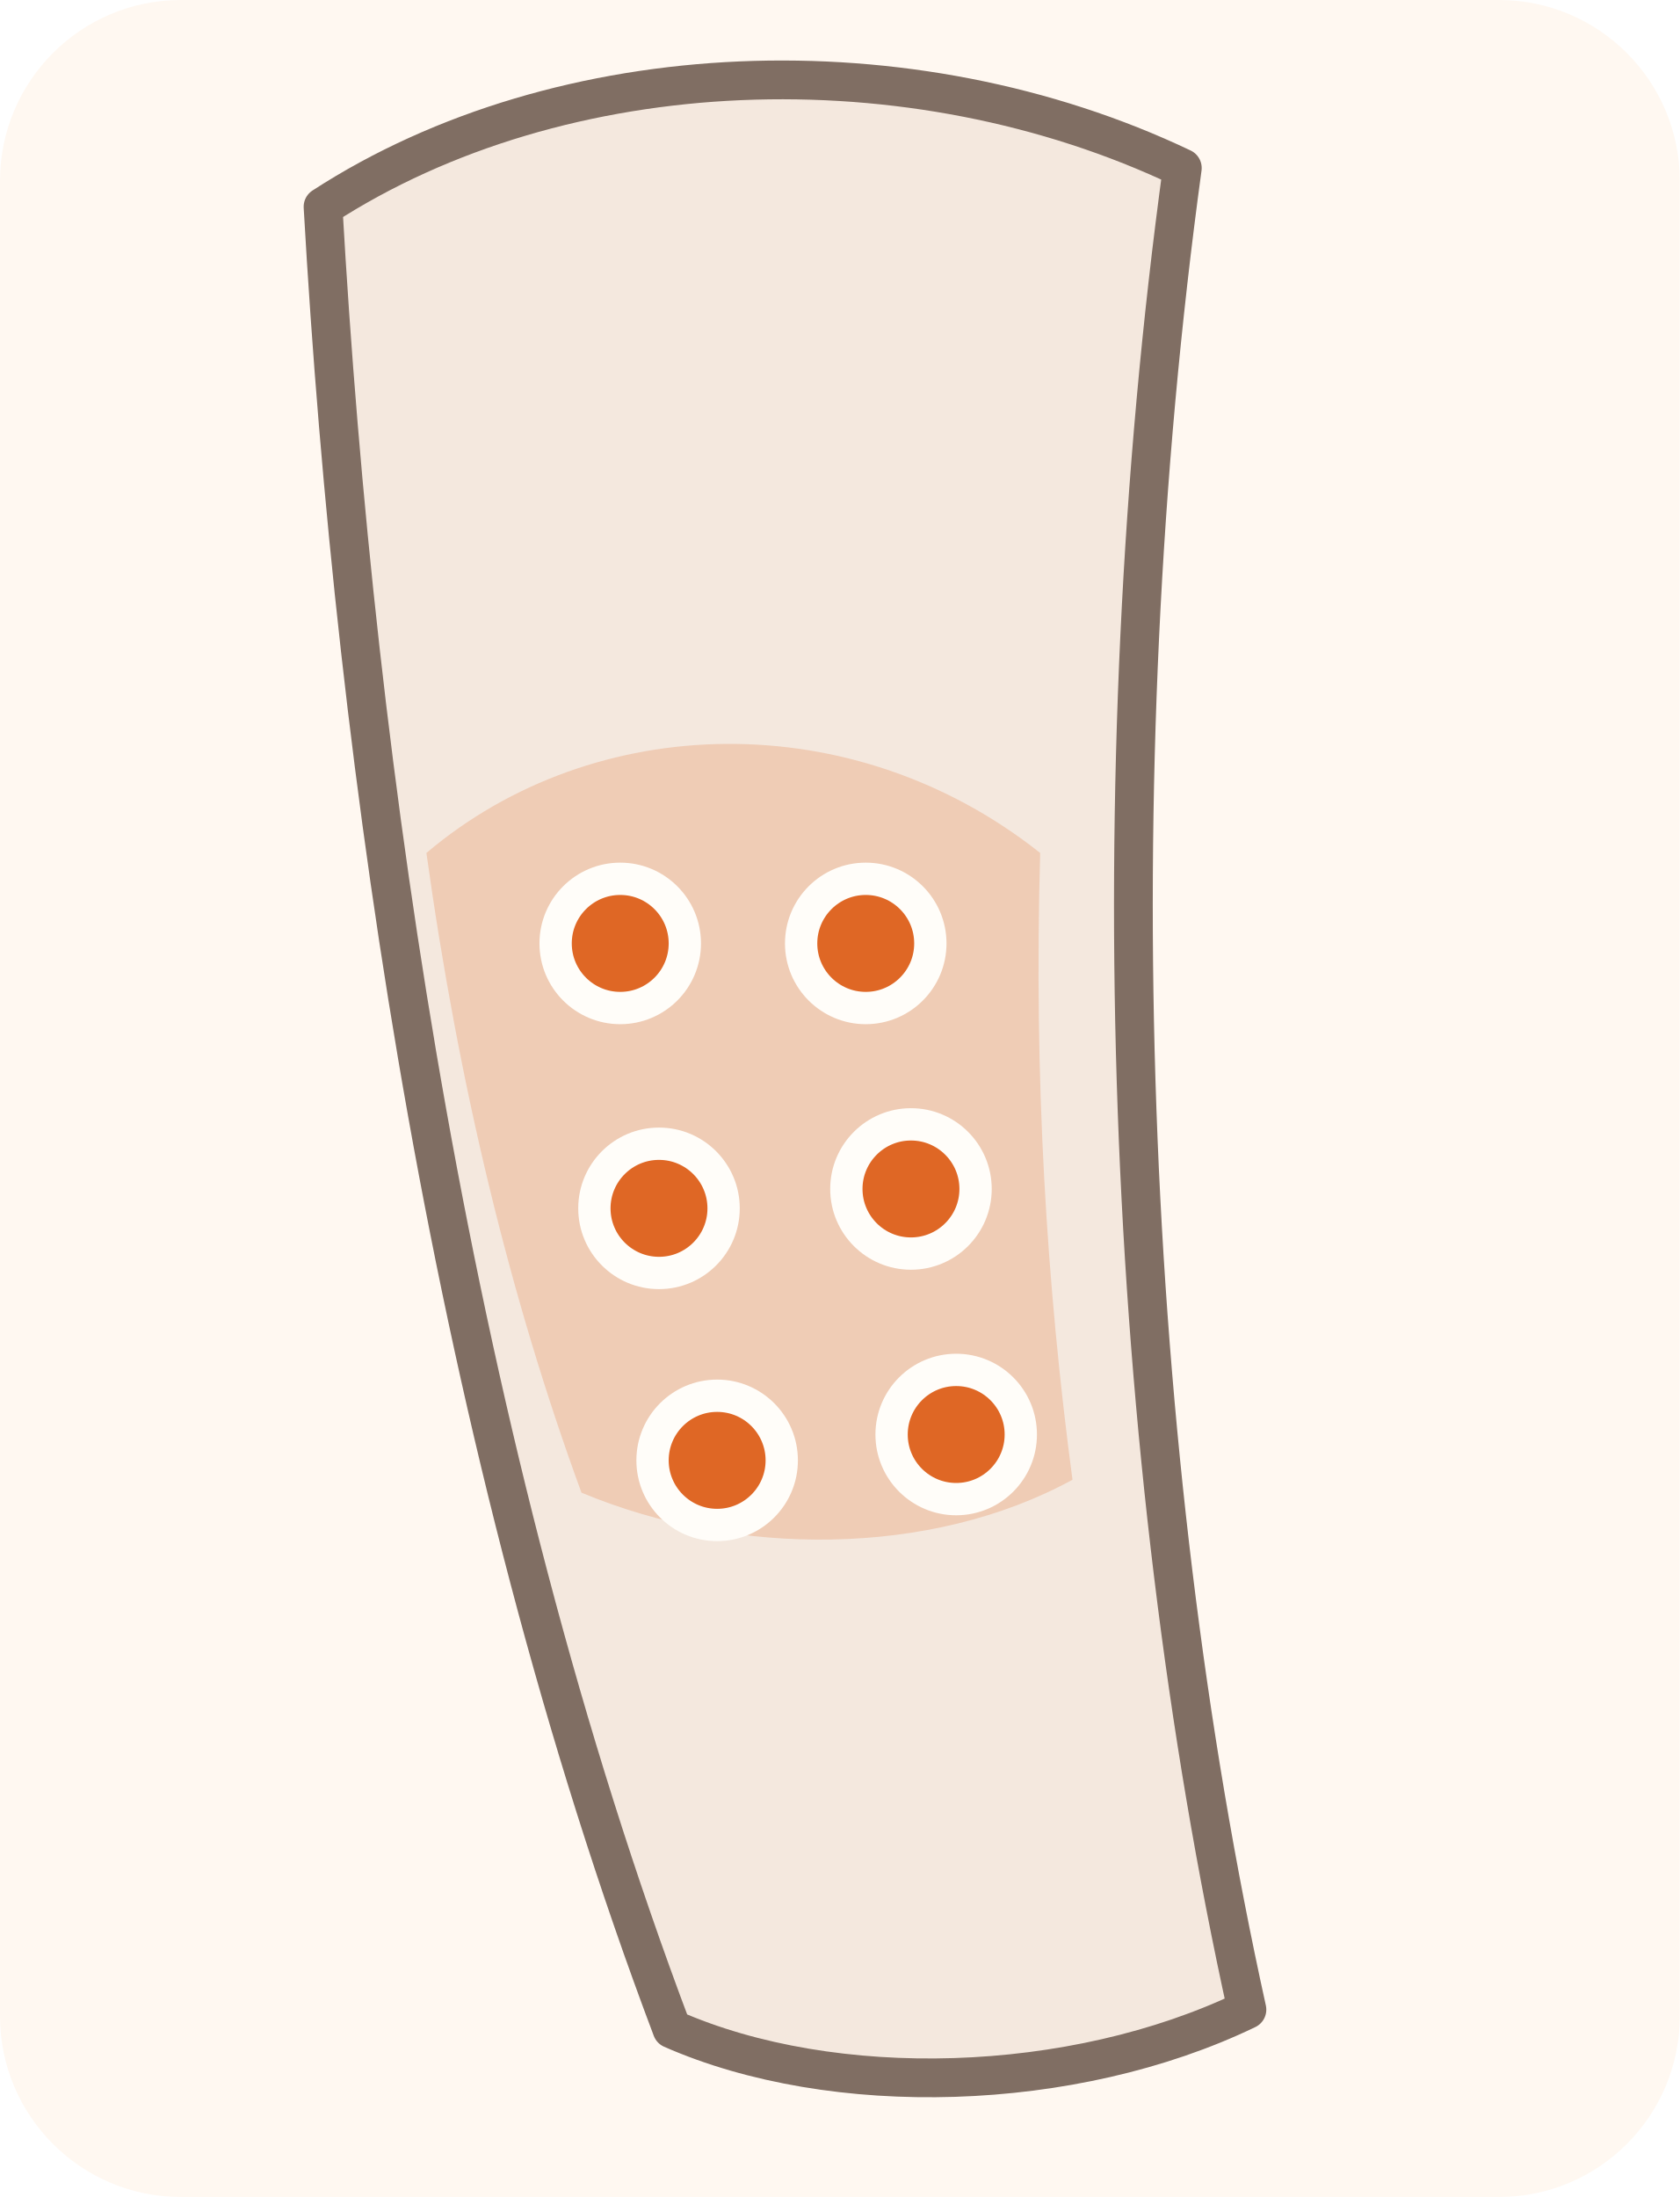
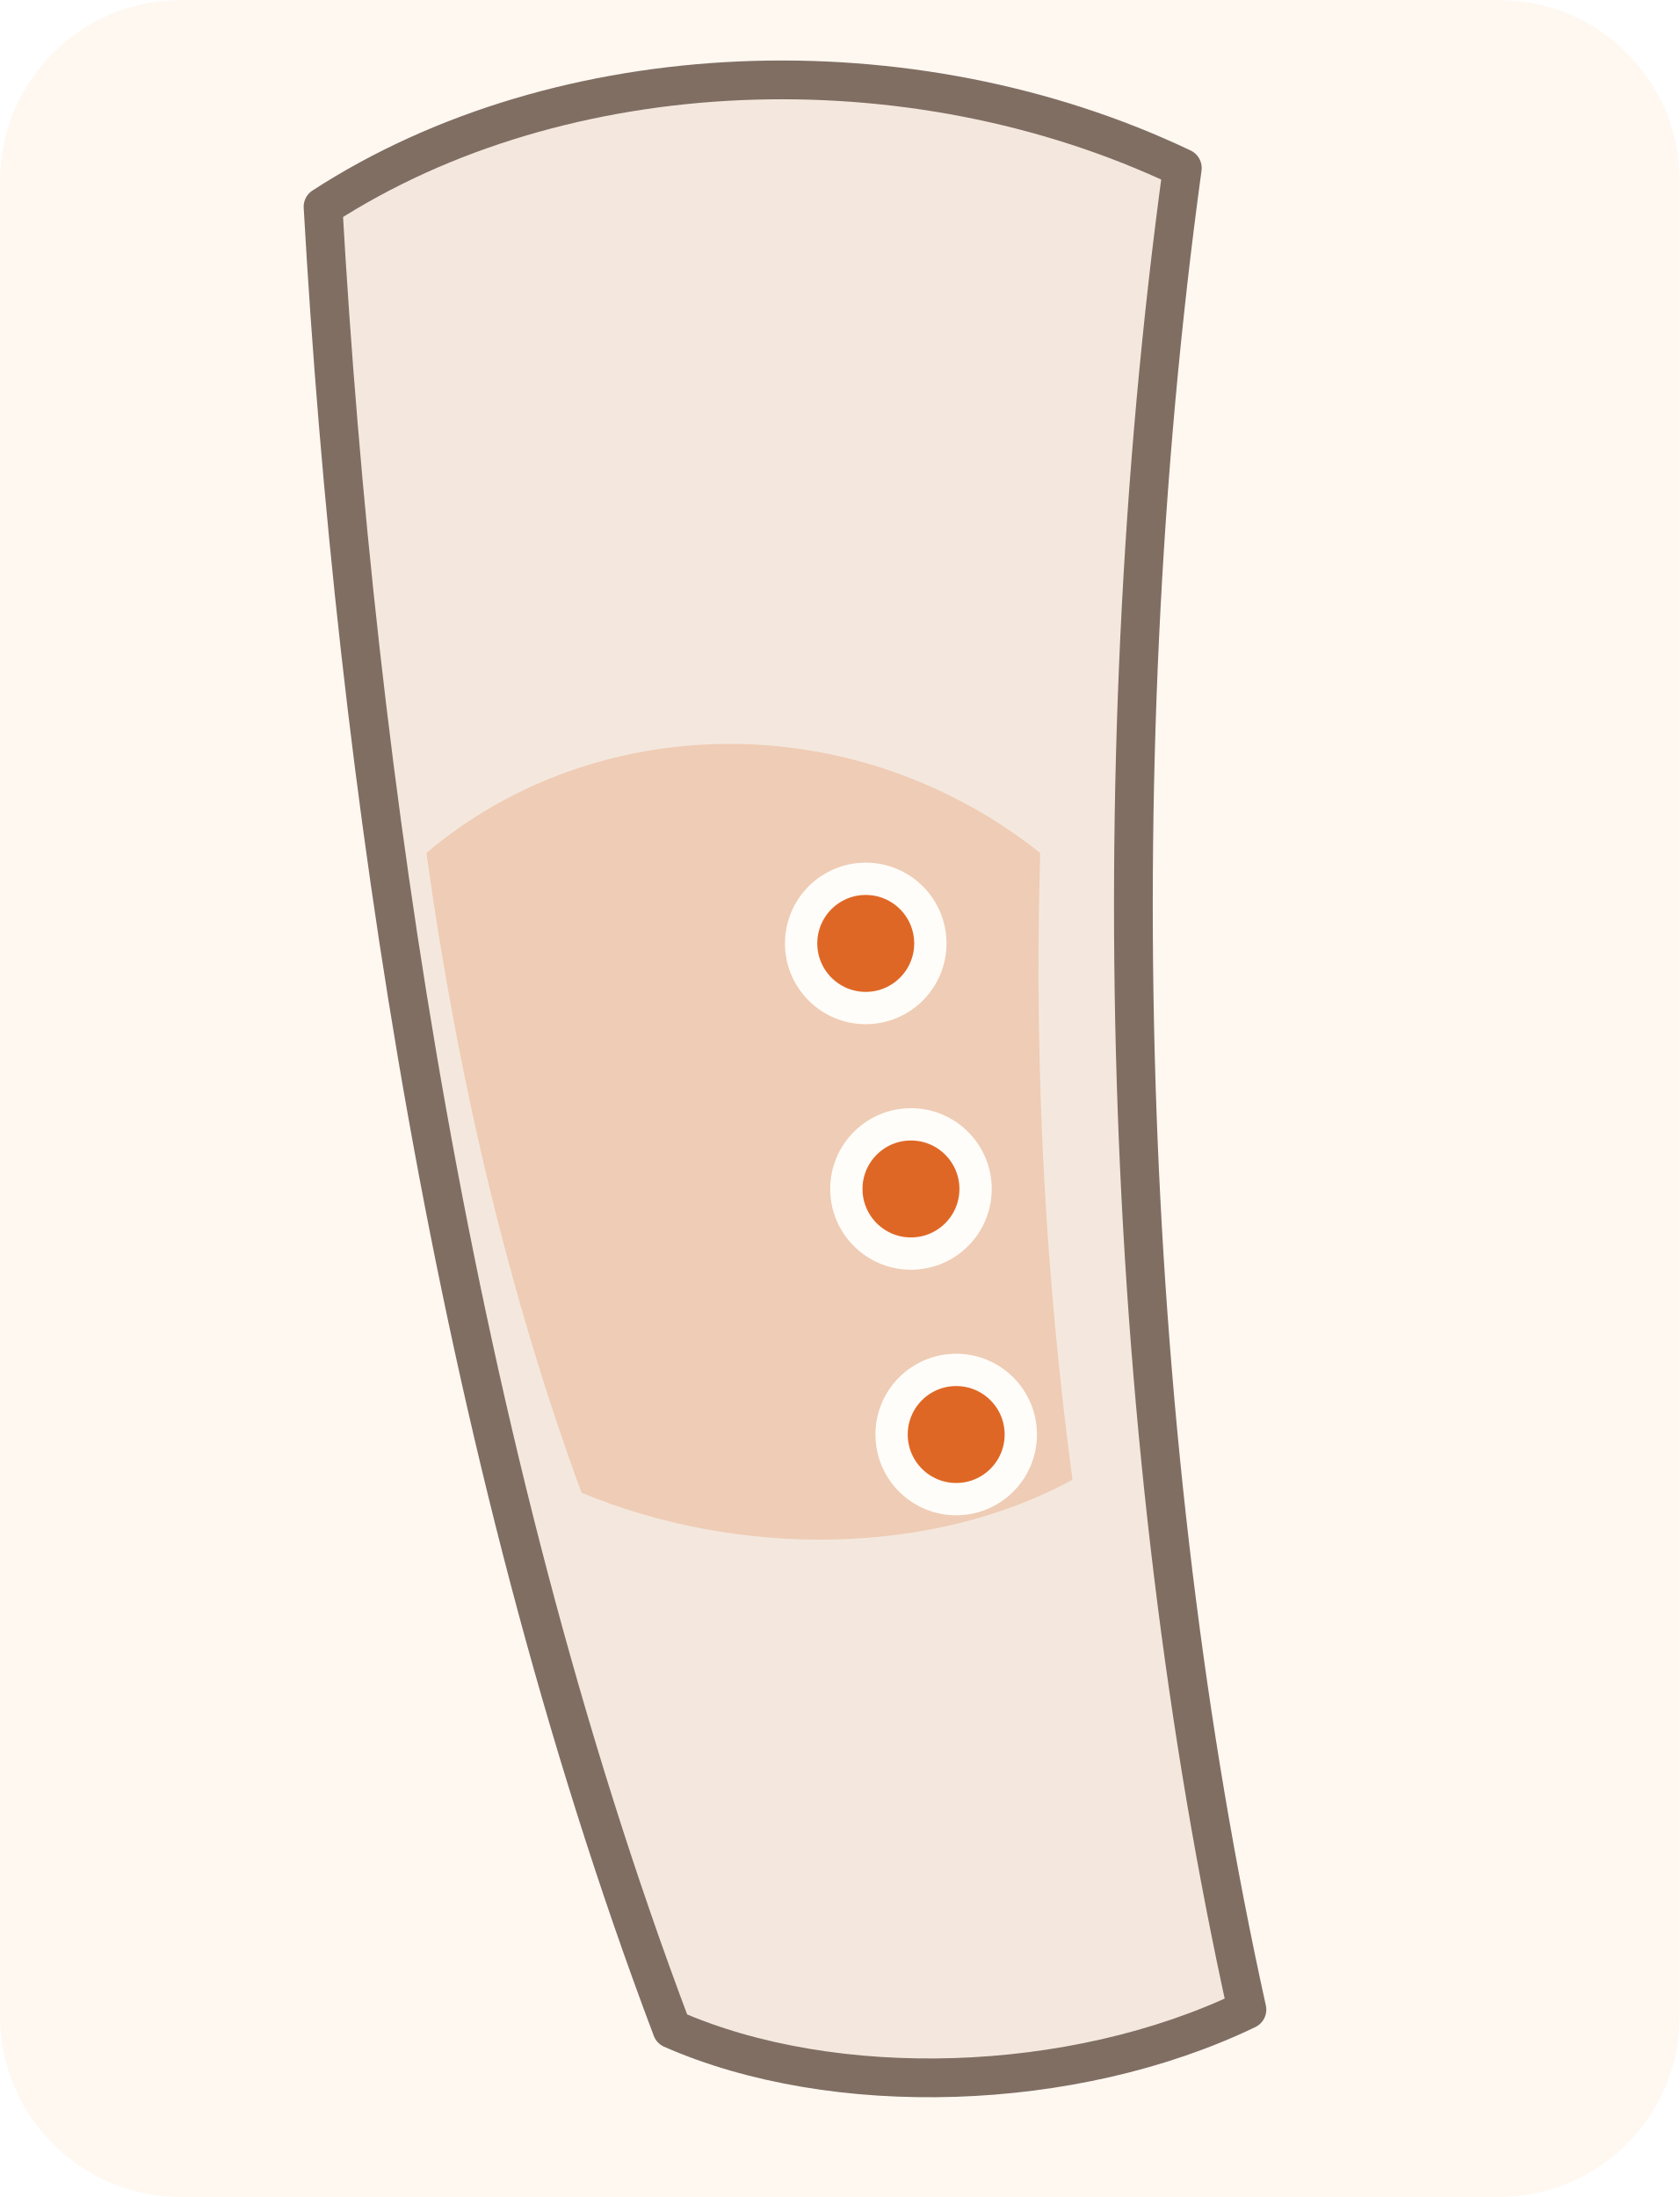
<svg xmlns="http://www.w3.org/2000/svg" viewBox="0 0 260 340" role="img" aria-label="Pontos de aplicação na coxa esquerda">
  <rect width="260" height="340" rx="28" fill="#FFF8F1" />
  <path d="M183 26c-42-20-96-18-133 6 5 88 20 192 54 282 25 11 62 10 89-3-19-86-23-190-10-285Z" fill="#F4E8DE" stroke="#806E63" stroke-width="6" stroke-linejoin="round" />
  <path d="M161 132c-29-23-69-22-95 0 5 36 13 69 24 99 24 10 54 10 76-2-4-30-6-62-5-97Z" fill="#DF6725" opacity=".22" />
  <g fill="#DF6725" stroke="#FFFDF9" stroke-width="5">
-     <circle cx="134" cy="146" r="10" />
-     <circle cx="96" cy="146" r="10" />
-     <circle cx="141" cy="184" r="10" />
-     <circle cx="102" cy="187" r="10" />
-     <circle cx="148" cy="222" r="10" />
-     <circle cx="111" cy="226" r="10" />
+     <g id="thigh_left_upper">
+       <circle cx="134" cy="146" r="10" />
+     </g>
+     <g id="thigh_left_middle">
+       <circle cx="141" cy="184" r="10" />
+     </g>
+     <g id="thigh_left_lower">
+       <circle cx="148" cy="222" r="10" />
+     </g>
  </g>
</svg>
